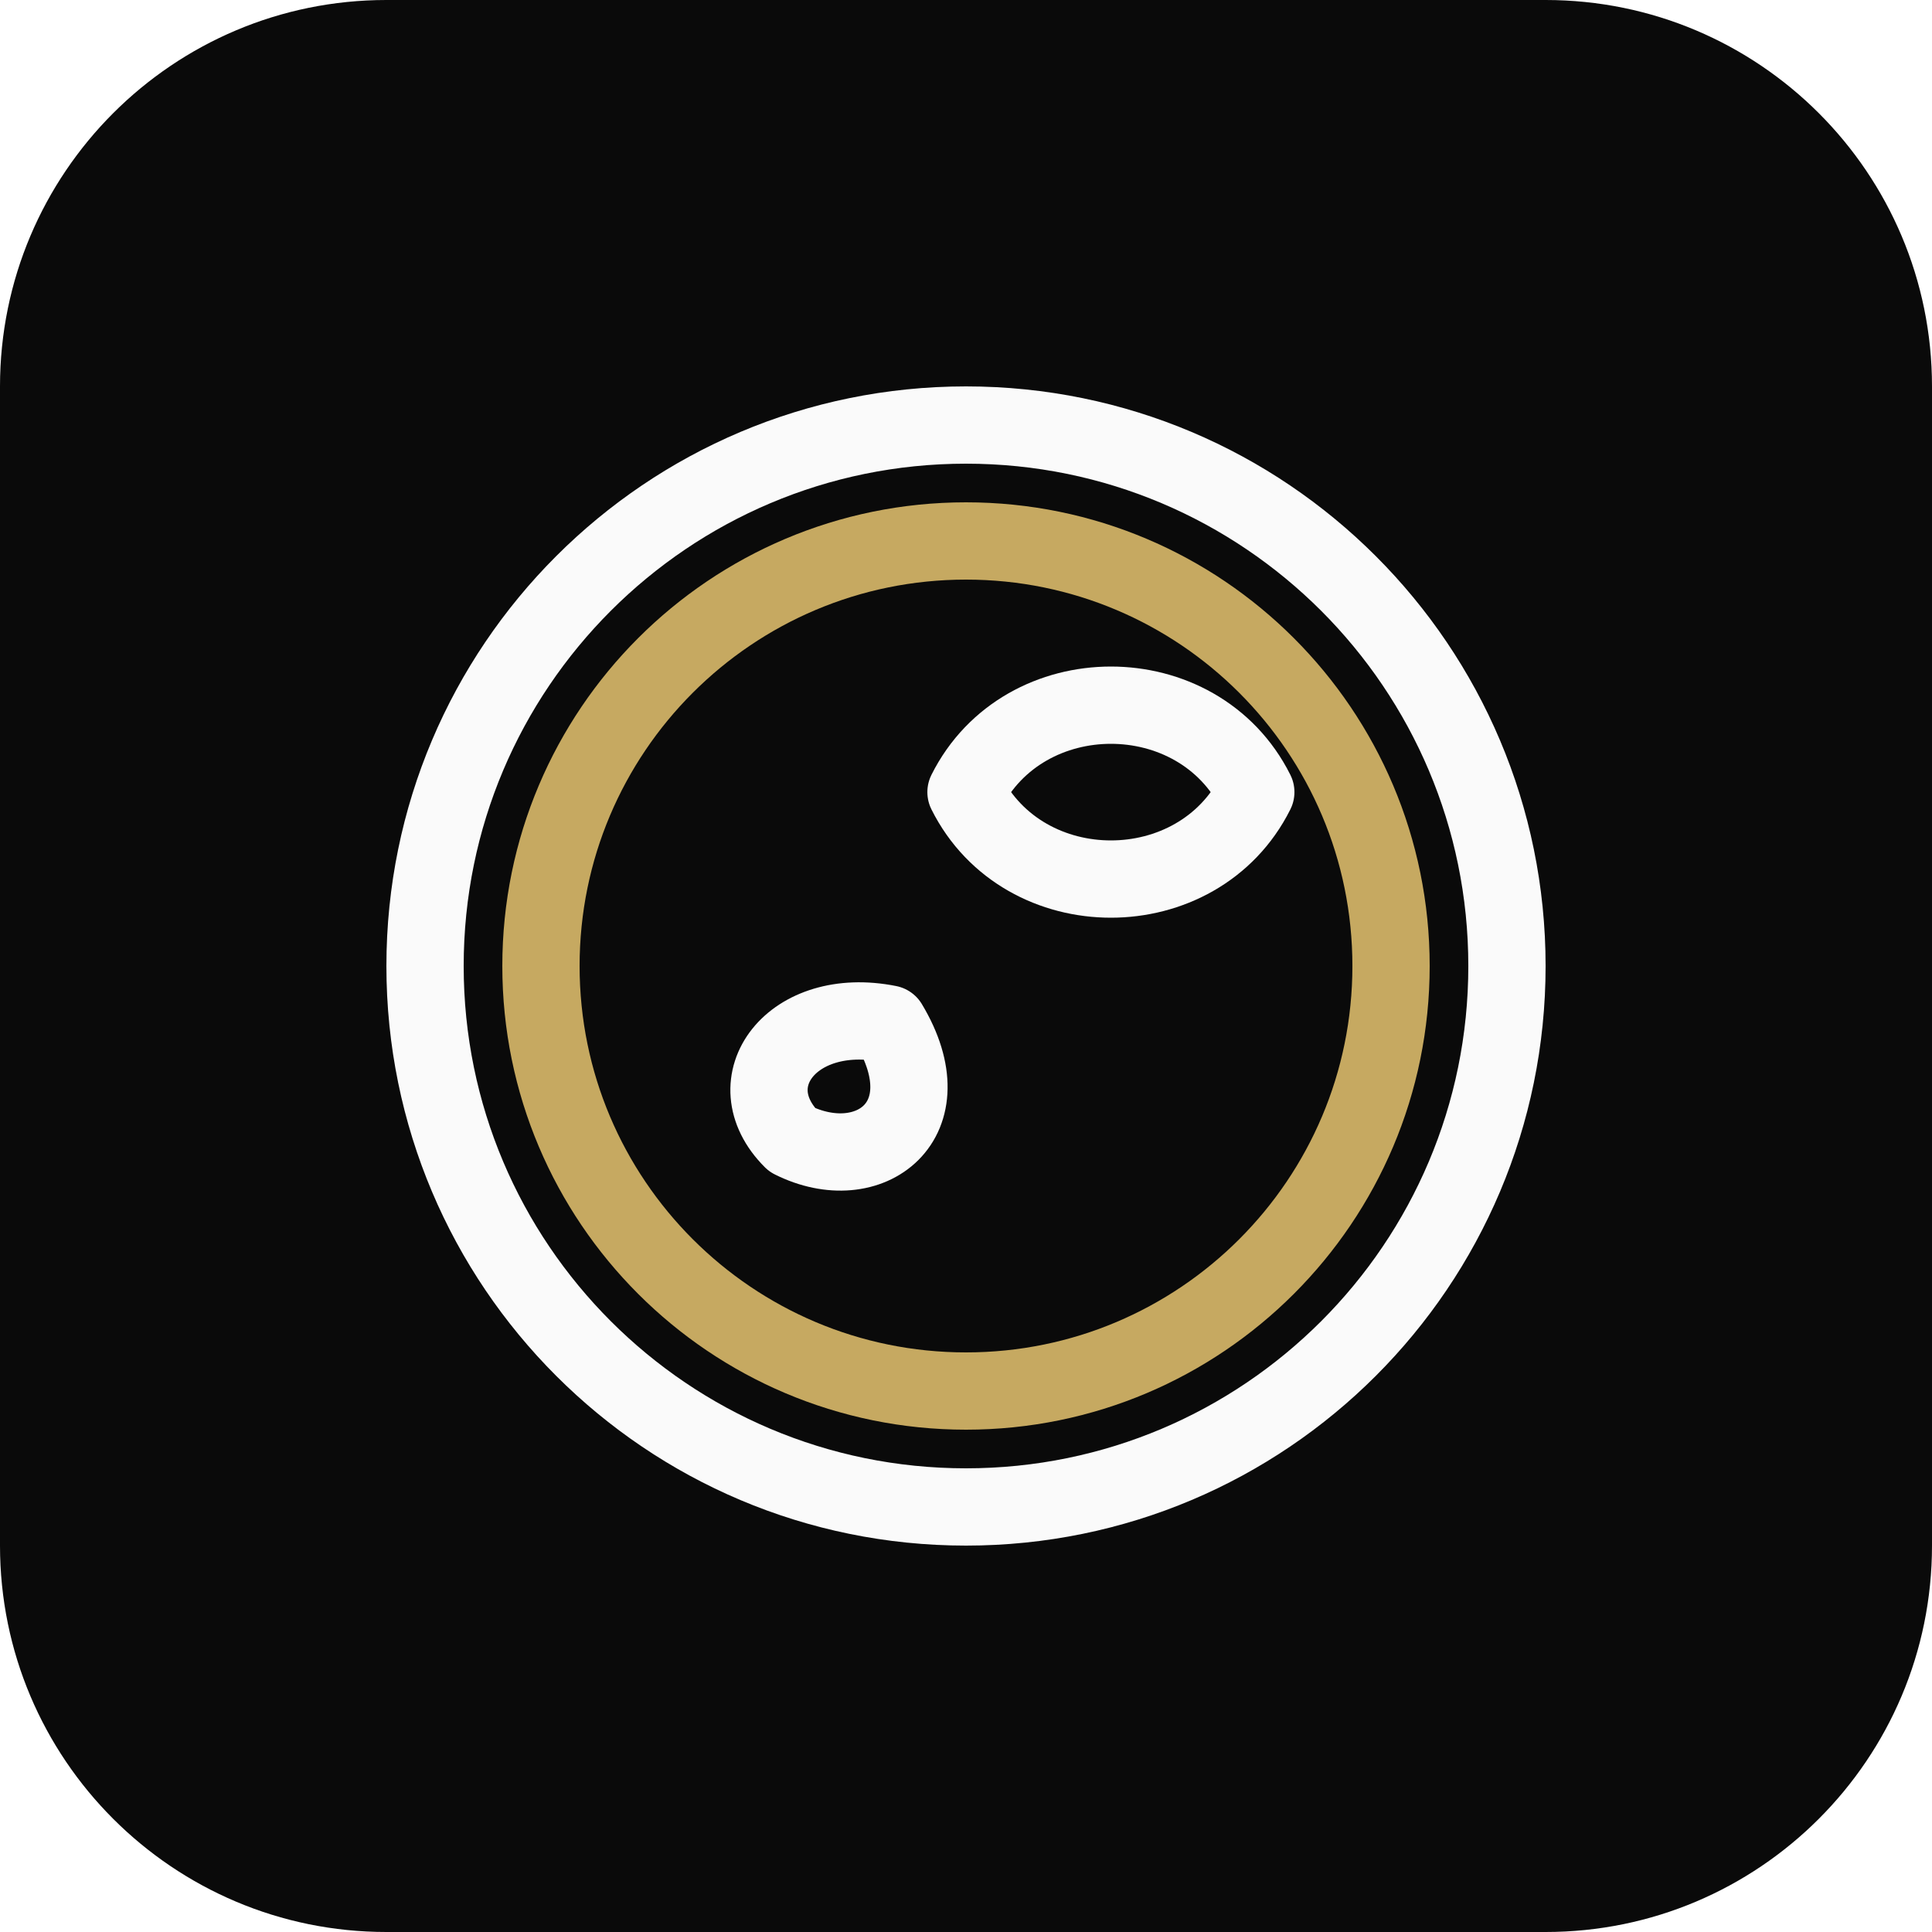
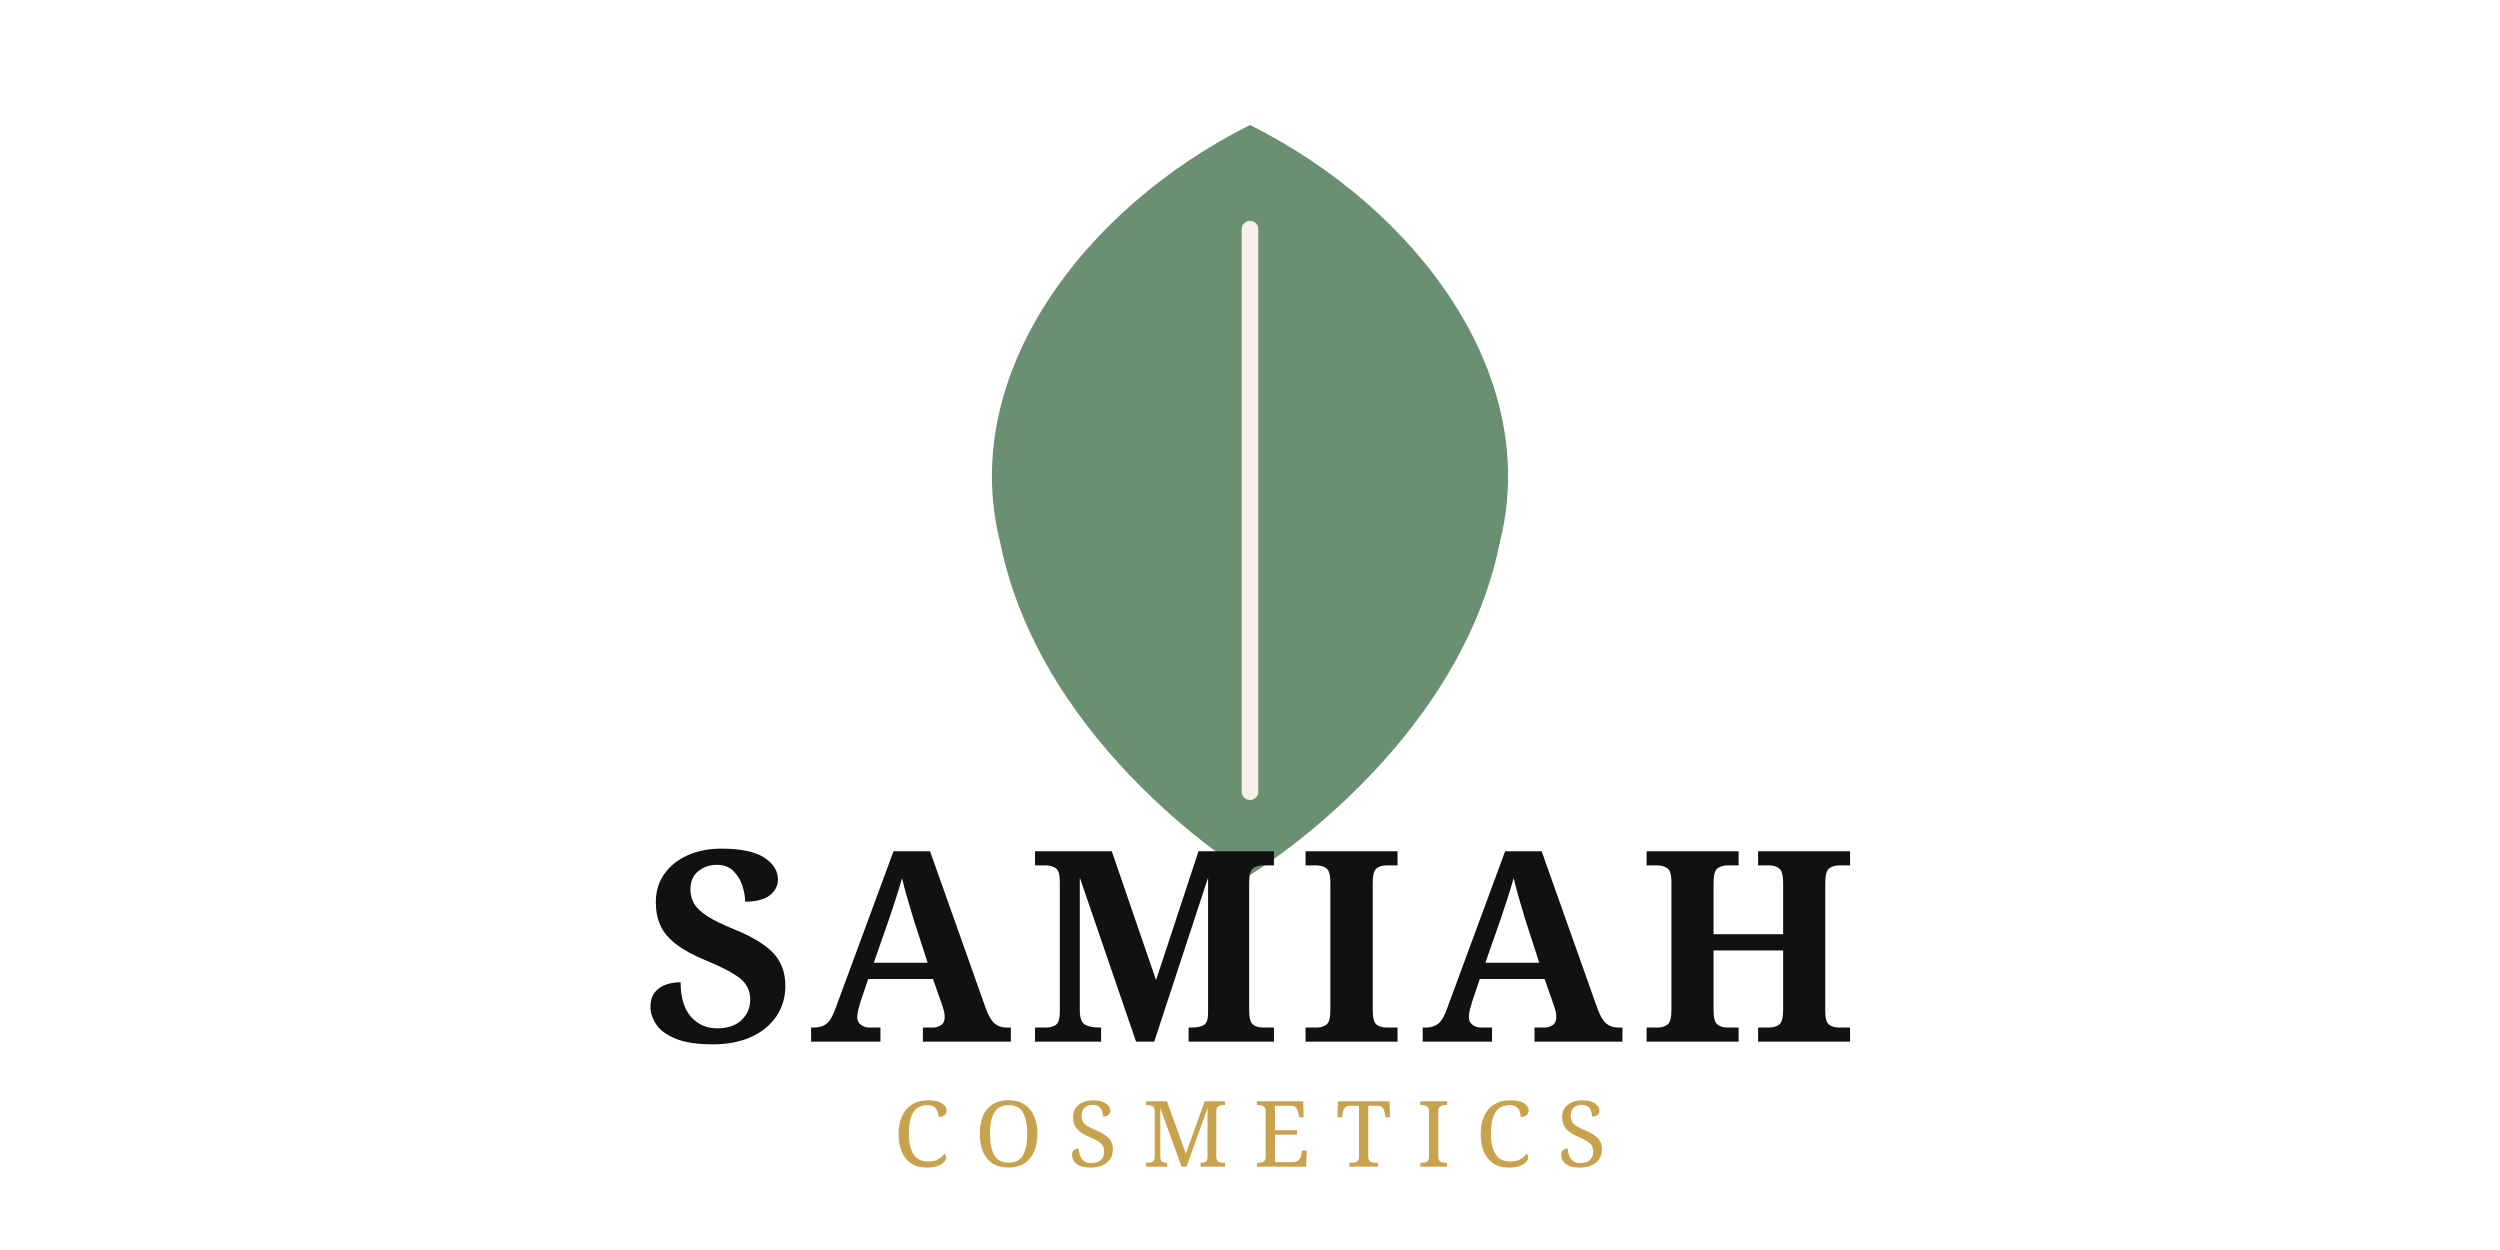
- <svg xmlns="http://www.w3.org/2000/svg" viewBox="0 0 100 100">
-   <rect width="100" height="100" rx="20" fill="#0A0A0A" />
-   <circle cx="50" cy="50" r="28" fill="none" stroke="#FAFAFA" stroke-width="4" />
-   <circle cx="50" cy="50" r="22" fill="none" stroke="#C6A961" stroke-width="4" />
-   <g transform="translate(50,50)" fill="none" stroke="#FAFAFA" stroke-width="4" stroke-linecap="round" stroke-linejoin="round">
-     <path d="M0,-9 C3,-15 12,-15 15,-9 C12,-3 3,-3 0,-9Z" />
-     <path d="M-4,3 C-9,2 -12,6 -9,9 C-5,11 -1,8 -4,3Z" />
-   </g>
+ <svg xmlns="http://www.w3.org/2000/svg" viewBox="0 0 600 300">
+   <style>
+     .brand { font-family: serif; letter-spacing: 4px; }
+     .title { fill: #111111; font-size: 64px; font-weight: 600; }
+     .subtitle { fill: #C9A24D; font-size: 22px; letter-spacing: 6px; }
+   </style>
+   <path d="M300 30        C260 50 230 90 240 130        C250 180 300 210 300 210        C300 210 350 180 360 130        C370 90 340 50 300 30 Z" fill="#6B8F71" />
+   <path d="M300 55 L300 190" stroke="#F5F1E8" stroke-width="4" stroke-linecap="round" />
+   <text x="300" y="250" text-anchor="middle" class="brand title">
+     SAMIAH
+   </text>
+   <text x="300" y="280" text-anchor="middle" class="brand subtitle">
+     COSMETICS
+   </text>
</svg>
